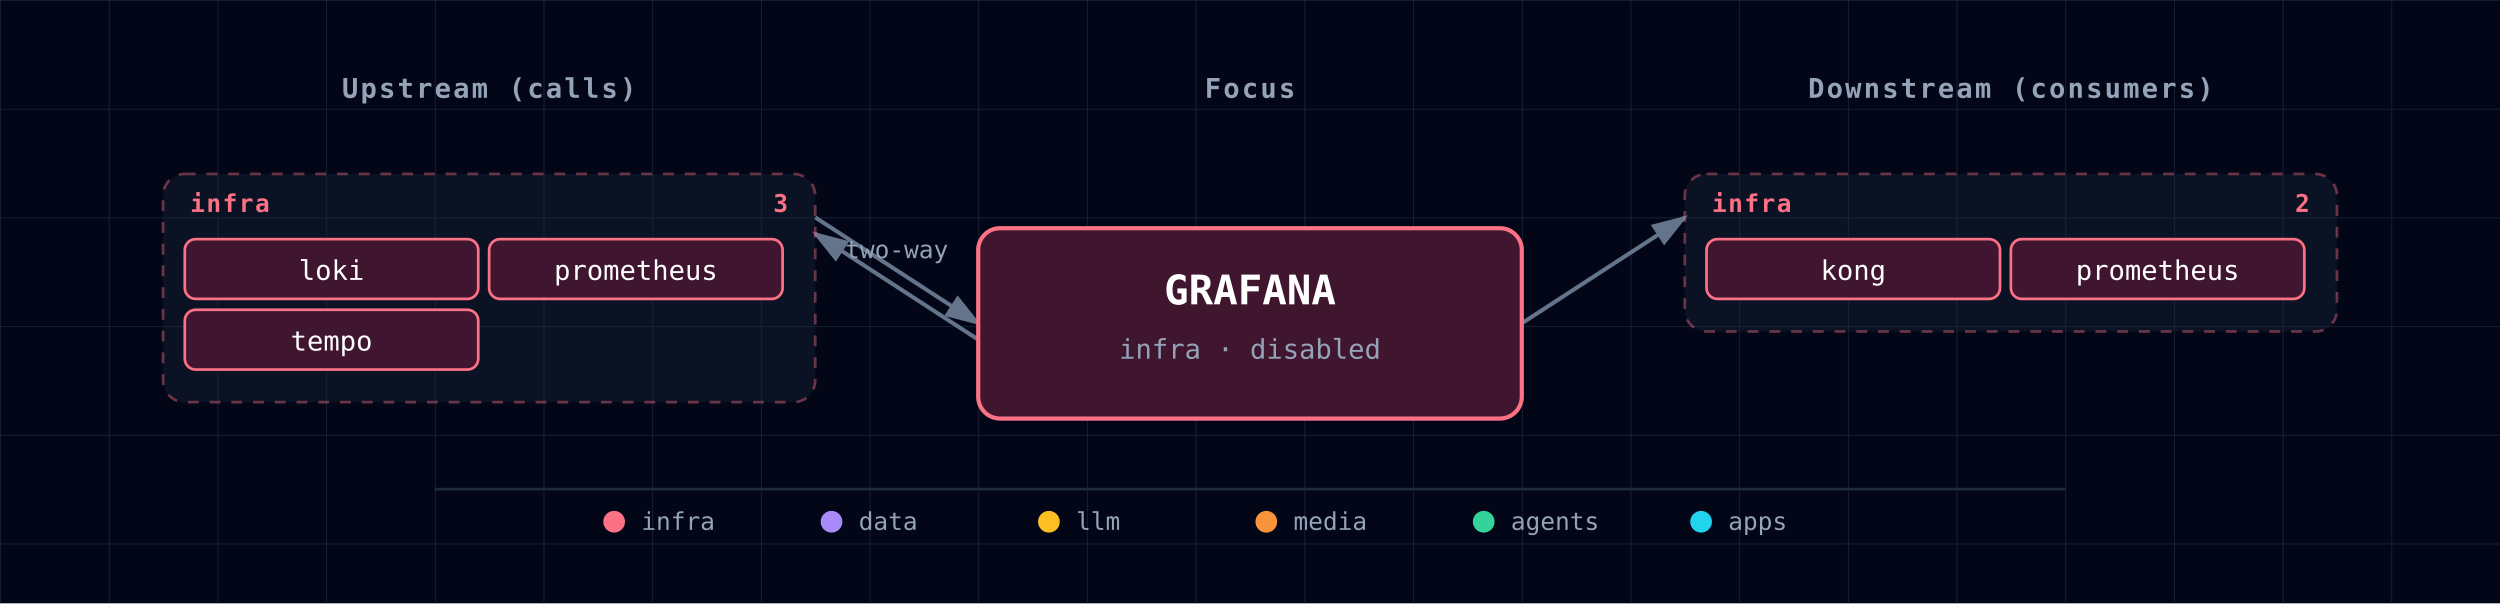
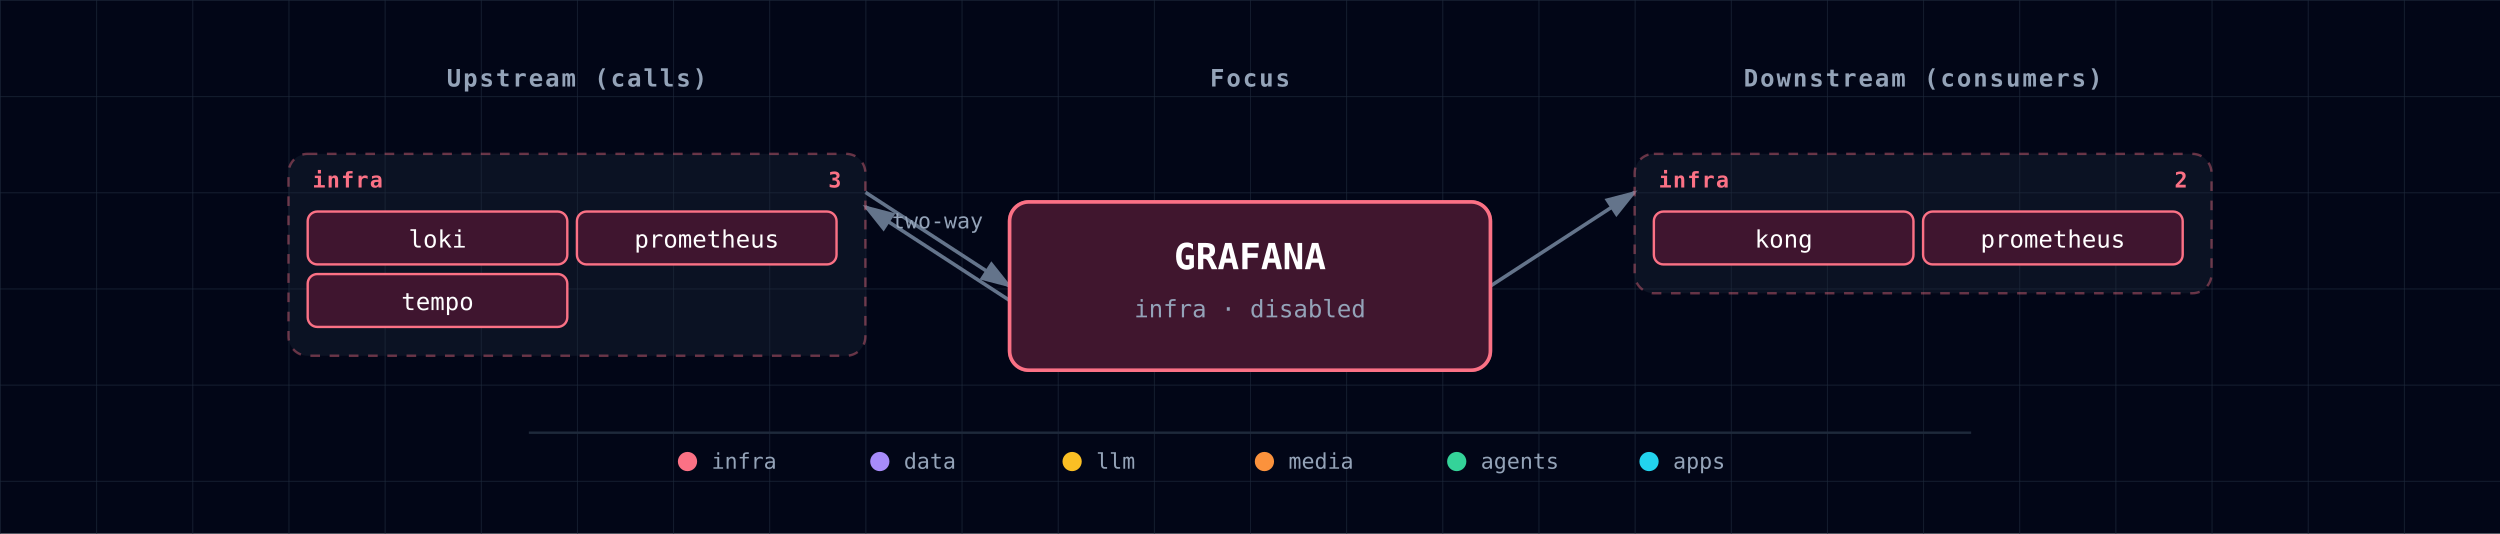
- <svg xmlns="http://www.w3.org/2000/svg" viewBox="0 0 920 222" font-family="'JetBrains Mono', 'Fira Code', Menlo, Consolas, monospace">
+ <svg xmlns="http://www.w3.org/2000/svg" viewBox="0 0 1040 222" font-family="'JetBrains Mono', 'Fira Code', Menlo, Consolas, monospace">
  <defs>
    <pattern id="grid" width="40" height="40" patternUnits="userSpaceOnUse">
      <path d="M 40 0 L 0 0 0 40" fill="none" stroke="#1e293b" stroke-width="0.5" />
    </pattern>
    <marker id="arrowhead" markerWidth="9" markerHeight="6" refX="8" refY="3" orient="auto">
      <polygon points="0 0, 9 3, 0 6" fill="#64748b" />
    </marker>
    <filter id="focus-glow" x="-50%" y="-50%" width="200%" height="200%">
      <feGaussianBlur in="SourceAlpha" stdDeviation="6" />
      <feFlood flood-color="#fb7185" flood-opacity="0.6" />
      <feComposite in2="SourceAlpha" operator="in" />
      <feMerge>
        <feMergeNode />
        <feMergeNode in="SourceGraphic" />
      </feMerge>
    </filter>
  </defs>
-   <rect width="920" height="222" fill="#020617" />
-   <rect width="920" height="222" fill="url(#grid)" />
-   <text x="180" y="36" fill="#94a3b8" font-size="10" font-weight="600" text-anchor="middle" letter-spacing="0.08em">Upstream (calls)</text>
-   <text x="460" y="36" fill="#94a3b8" font-size="10" font-weight="600" text-anchor="middle" letter-spacing="0.08em">Focus</text>
-   <text x="740" y="36" fill="#94a3b8" font-size="10" font-weight="600" text-anchor="middle" letter-spacing="0.08em">Downstream (consumers)</text>
-   <line x1="300" y1="80" x2="360" y2="119" stroke="#64748b" stroke-width="1.5" marker-end="url(#arrowhead)" />
-   <line x1="360" y1="125" x2="300" y2="86" stroke="#64748b" stroke-width="1.5" marker-end="url(#arrowhead)" />
-   <text x="330" y="95" fill="#94a3b8" font-size="9" text-anchor="middle">two-way</text>
-   <line x1="560" y1="119" x2="620" y2="80" stroke="#64748b" stroke-width="1.5" marker-end="url(#arrowhead)" />
+   <rect width="1040" height="222" fill="#020617" />
+   <rect width="1040" height="222" fill="url(#grid)" />
+   <text x="240" y="36" fill="#94a3b8" font-size="10" font-weight="600" text-anchor="middle" letter-spacing="0.08em">Upstream (calls)</text>
+   <text x="520" y="36" fill="#94a3b8" font-size="10" font-weight="600" text-anchor="middle" letter-spacing="0.08em">Focus</text>
+   <text x="800" y="36" fill="#94a3b8" font-size="10" font-weight="600" text-anchor="middle" letter-spacing="0.08em">Downstream (consumers)</text>
+   <line x1="360" y1="80" x2="420" y2="119" stroke="#64748b" stroke-width="1.5" marker-end="url(#arrowhead)" />
+   <line x1="420" y1="125" x2="360" y2="86" stroke="#64748b" stroke-width="1.5" marker-end="url(#arrowhead)" />
+   <text x="390" y="95" fill="#94a3b8" font-size="9" text-anchor="middle">two-way</text>
+   <line x1="620" y1="119" x2="680" y2="80" stroke="#64748b" stroke-width="1.5" marker-end="url(#arrowhead)" />
  <g>
    <g class="cluster">
-       <rect x="60" y="64" width="240" height="84" rx="8" fill="rgba(30,41,59,0.35)" stroke="#fb7185" stroke-width="1" stroke-dasharray="4,4" stroke-opacity="0.4" />
-       <text x="70" y="78" fill="#fb7185" font-size="9" font-weight="700" text-anchor="start" style="letter-spacing:0.06em;text-transform:uppercase;">infra</text>
-       <text x="290" y="78" fill="#fb7185" font-size="9" font-weight="600" text-anchor="end">3</text>
+       <rect x="120" y="64" width="240" height="84" rx="8" fill="rgba(30,41,59,0.35)" stroke="#fb7185" stroke-width="1" stroke-dasharray="4,4" stroke-opacity="0.4" />
+       <text x="130" y="78" fill="#fb7185" font-size="9" font-weight="700" text-anchor="start" style="letter-spacing:0.06em;text-transform:uppercase;">infra</text>
+       <text x="350" y="78" fill="#fb7185" font-size="9" font-weight="600" text-anchor="end">3</text>
    </g>
    <g>
-       <rect x="68" y="88" width="108" height="22" rx="4" fill="#0f172a" />
-       <rect x="68" y="88" width="108" height="22" rx="4" fill="rgba(136, 19, 55, 0.4)" stroke="#fb7185" stroke-width="1" />
-       <text x="122" y="103" fill="white" font-size="10" text-anchor="middle">loki</text>
+       <rect x="128" y="88" width="108" height="22" rx="4" fill="#0f172a" />
+       <rect x="128" y="88" width="108" height="22" rx="4" fill="rgba(136, 19, 55, 0.4)" stroke="#fb7185" stroke-width="1" />
+       <text x="182" y="103" fill="white" font-size="10" text-anchor="middle">loki</text>
    </g>
    <g>
-       <rect x="180" y="88" width="108" height="22" rx="4" fill="#0f172a" />
-       <rect x="180" y="88" width="108" height="22" rx="4" fill="rgba(136, 19, 55, 0.4)" stroke="#fb7185" stroke-width="1" />
-       <text x="234" y="103" fill="white" font-size="10" text-anchor="middle">prometheus</text>
+       <rect x="240" y="88" width="108" height="22" rx="4" fill="#0f172a" />
+       <rect x="240" y="88" width="108" height="22" rx="4" fill="rgba(136, 19, 55, 0.4)" stroke="#fb7185" stroke-width="1" />
+       <text x="294" y="103" fill="white" font-size="10" text-anchor="middle">prometheus</text>
    </g>
    <g>
-       <rect x="68" y="114" width="108" height="22" rx="4" fill="#0f172a" />
-       <rect x="68" y="114" width="108" height="22" rx="4" fill="rgba(136, 19, 55, 0.4)" stroke="#fb7185" stroke-width="1" />
-       <text x="122" y="129" fill="white" font-size="10" text-anchor="middle">tempo</text>
+       <rect x="128" y="114" width="108" height="22" rx="4" fill="#0f172a" />
+       <rect x="128" y="114" width="108" height="22" rx="4" fill="rgba(136, 19, 55, 0.4)" stroke="#fb7185" stroke-width="1" />
+       <text x="182" y="129" fill="white" font-size="10" text-anchor="middle">tempo</text>
    </g>
  </g>
  <g>
    <g class="cluster">
-       <rect x="620" y="64" width="240" height="58" rx="8" fill="rgba(30,41,59,0.35)" stroke="#fb7185" stroke-width="1" stroke-dasharray="4,4" stroke-opacity="0.4" />
-       <text x="630" y="78" fill="#fb7185" font-size="9" font-weight="700" text-anchor="start" style="letter-spacing:0.06em;text-transform:uppercase;">infra</text>
-       <text x="850" y="78" fill="#fb7185" font-size="9" font-weight="600" text-anchor="end">2</text>
+       <rect x="680" y="64" width="240" height="58" rx="8" fill="rgba(30,41,59,0.35)" stroke="#fb7185" stroke-width="1" stroke-dasharray="4,4" stroke-opacity="0.4" />
+       <text x="690" y="78" fill="#fb7185" font-size="9" font-weight="700" text-anchor="start" style="letter-spacing:0.06em;text-transform:uppercase;">infra</text>
+       <text x="910" y="78" fill="#fb7185" font-size="9" font-weight="600" text-anchor="end">2</text>
    </g>
    <g>
-       <rect x="628" y="88" width="108" height="22" rx="4" fill="#0f172a" />
-       <rect x="628" y="88" width="108" height="22" rx="4" fill="rgba(136, 19, 55, 0.4)" stroke="#fb7185" stroke-width="1" />
-       <text x="682" y="103" fill="white" font-size="10" text-anchor="middle">kong</text>
+       <rect x="688" y="88" width="108" height="22" rx="4" fill="#0f172a" />
+       <rect x="688" y="88" width="108" height="22" rx="4" fill="rgba(136, 19, 55, 0.4)" stroke="#fb7185" stroke-width="1" />
+       <text x="742" y="103" fill="white" font-size="10" text-anchor="middle">kong</text>
    </g>
    <g>
-       <rect x="740" y="88" width="108" height="22" rx="4" fill="#0f172a" />
-       <rect x="740" y="88" width="108" height="22" rx="4" fill="rgba(136, 19, 55, 0.4)" stroke="#fb7185" stroke-width="1" />
-       <text x="794" y="103" fill="white" font-size="10" text-anchor="middle">prometheus</text>
+       <rect x="800" y="88" width="108" height="22" rx="4" fill="#0f172a" />
+       <rect x="800" y="88" width="108" height="22" rx="4" fill="rgba(136, 19, 55, 0.4)" stroke="#fb7185" stroke-width="1" />
+       <text x="854" y="103" fill="white" font-size="10" text-anchor="middle">prometheus</text>
    </g>
  </g>
  <g class="focus" filter="url(#focus-glow)">
-     <rect x="360" y="84" width="200" height="70" rx="8" fill="#0f172a" />
-     <rect x="360" y="84" width="200" height="70" rx="8" fill="rgba(136, 19, 55, 0.4)" stroke="#fb7185" stroke-width="1.5" />
-     <text x="460" y="112" fill="white" font-size="15" font-weight="700" text-anchor="middle">GRAFANA</text>
-     <text x="460" y="132" fill="#94a3b8" font-size="10" text-anchor="middle">infra · disabled</text>
+     <rect x="420" y="84" width="200" height="70" rx="8" fill="#0f172a" />
+     <rect x="420" y="84" width="200" height="70" rx="8" fill="rgba(136, 19, 55, 0.4)" stroke="#fb7185" stroke-width="1.5" />
+     <text x="520" y="112" fill="white" font-size="15" font-weight="700" text-anchor="middle">GRAFANA</text>
+     <text x="520" y="132" fill="#94a3b8" font-size="10" text-anchor="middle">infra · disabled</text>
  </g>
  <g class="legend">
-     <line x1="160" y1="180" x2="760" y2="180" stroke="#1e293b" stroke-width="1" />
-     <circle cx="226" cy="192" r="4" fill="#fb7185" />
-     <text x="236" y="195" fill="#94a3b8" font-size="9" font-weight="400" text-anchor="start">infra</text>
-     <circle cx="306" cy="192" r="4" fill="#a78bfa" />
-     <text x="316" y="195" fill="#94a3b8" font-size="9" font-weight="400" text-anchor="start">data</text>
-     <circle cx="386" cy="192" r="4" fill="#fbbf24" />
-     <text x="396" y="195" fill="#94a3b8" font-size="9" font-weight="400" text-anchor="start">llm</text>
-     <circle cx="466" cy="192" r="4" fill="#fb923c" />
-     <text x="476" y="195" fill="#94a3b8" font-size="9" font-weight="400" text-anchor="start">media</text>
-     <circle cx="546" cy="192" r="4" fill="#34d399" />
-     <text x="556" y="195" fill="#94a3b8" font-size="9" font-weight="400" text-anchor="start">agents</text>
-     <circle cx="626" cy="192" r="4" fill="#22d3ee" />
-     <text x="636" y="195" fill="#94a3b8" font-size="9" font-weight="400" text-anchor="start">apps</text>
+     <line x1="220" y1="180" x2="820" y2="180" stroke="#1e293b" stroke-width="1" />
+     <circle cx="286" cy="192" r="4" fill="#fb7185" />
+     <text x="296" y="195" fill="#94a3b8" font-size="9" font-weight="400" text-anchor="start">infra</text>
+     <circle cx="366" cy="192" r="4" fill="#a78bfa" />
+     <text x="376" y="195" fill="#94a3b8" font-size="9" font-weight="400" text-anchor="start">data</text>
+     <circle cx="446" cy="192" r="4" fill="#fbbf24" />
+     <text x="456" y="195" fill="#94a3b8" font-size="9" font-weight="400" text-anchor="start">llm</text>
+     <circle cx="526" cy="192" r="4" fill="#fb923c" />
+     <text x="536" y="195" fill="#94a3b8" font-size="9" font-weight="400" text-anchor="start">media</text>
+     <circle cx="606" cy="192" r="4" fill="#34d399" />
+     <text x="616" y="195" fill="#94a3b8" font-size="9" font-weight="400" text-anchor="start">agents</text>
+     <circle cx="686" cy="192" r="4" fill="#22d3ee" />
+     <text x="696" y="195" fill="#94a3b8" font-size="9" font-weight="400" text-anchor="start">apps</text>
  </g>
</svg>
